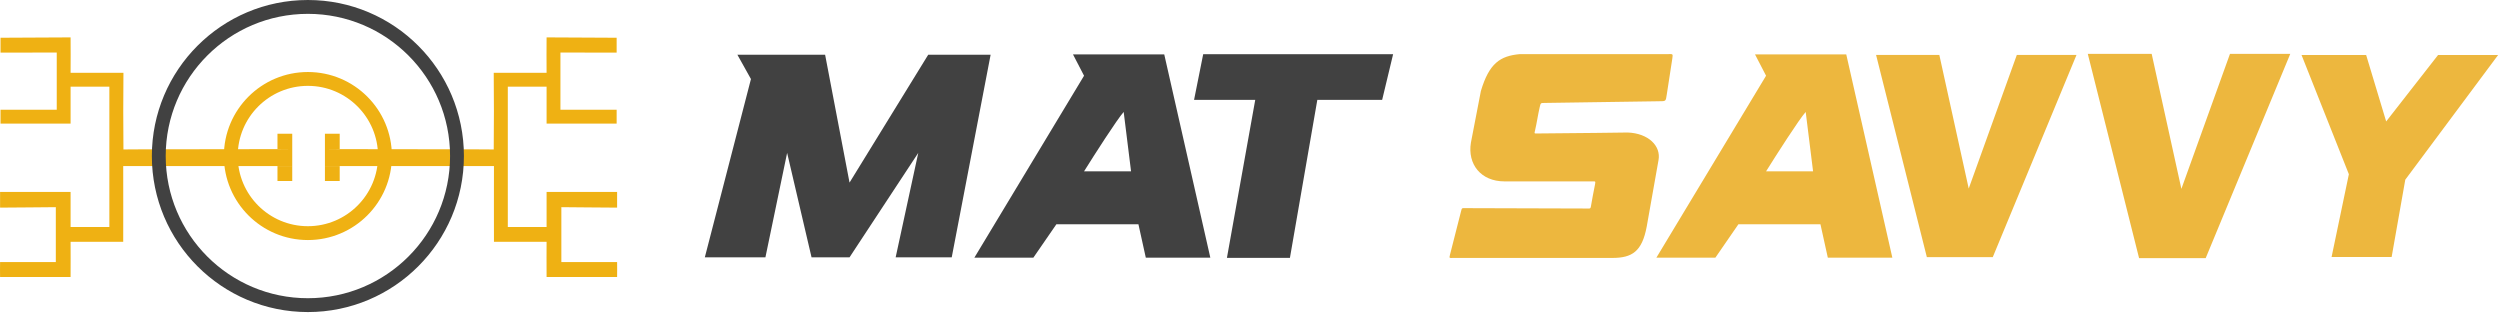
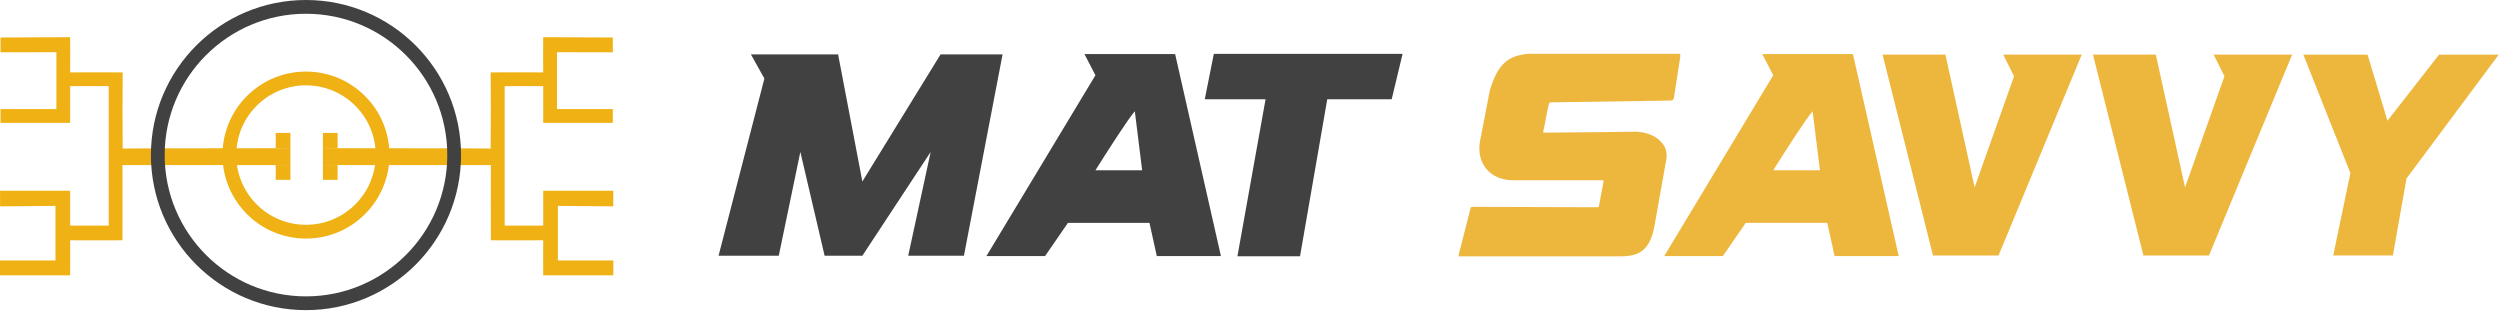
- <svg xmlns="http://www.w3.org/2000/svg" width="803" height="101" viewBox="0 0 803 101" fill="none">
+ <svg xmlns="http://www.w3.org/2000/svg" width="808" height="101" viewBox="0 0 808 101" fill="none">
  <path d="M17.928 84.186L17.928 66.541C12.348 66.554 6.546 66.689 0.022 66.689V61.648H22.673C22.68 64.648 22.673 69.951 22.673 72.917H35.128V27.841H22.673L22.673 39.703H0.17C0.158 38.704 0.17 35.996 0.17 35.255C7.139 35.255 11.229 35.239 18.225 35.255V16.869C14.799 16.877 3.432 16.905 0.17 16.905V12.124C8.622 12.124 14.178 12.01 22.673 12.01C22.682 14.442 22.724 20.866 22.673 23.393C25.878 23.36 34.906 23.393 39.65 23.393C39.577 30.362 39.565 41.161 39.65 48.007C43.567 47.927 73.74 47.946 89.123 47.9C92.574 47.89 92.963 47.877 93.868 47.858V53.344C89.947 53.331 42.097 53.344 39.577 53.344C39.615 62.323 39.577 68.765 39.577 77.662C33.943 77.662 28.308 77.7 22.673 77.662C22.716 80.508 22.673 85.016 22.673 88.977H0.022C-0.027 87.689 0.022 85.52 0.022 84.186C5.804 84.186 12.611 84.16 17.928 84.186Z" fill="#EFB113" />
  <path d="M93.868 47.858V42.965H89.123V47.9C92.574 47.89 92.963 47.877 93.868 47.858Z" fill="#EFB113" />
  <path d="M89.123 53.34V58.136L93.868 58.141V53.344L89.123 53.34Z" fill="#EFB113" />
  <path d="M180.307 84.186L180.307 66.541C185.887 66.554 191.69 66.689 198.214 66.689V61.648H175.563C175.556 64.648 175.563 69.951 175.563 72.917H163.108V27.841H175.563L175.563 39.703H198.066C198.077 38.704 198.066 35.996 198.066 35.255C191.097 35.255 187.007 35.239 180.011 35.255V16.869C183.437 16.877 194.804 16.905 198.066 16.905V12.124C189.614 12.124 184.058 12.01 175.563 12.01C175.554 14.442 175.512 20.866 175.563 23.393C172.358 23.36 163.33 23.393 158.586 23.393C158.659 30.362 158.671 41.161 158.586 48.007C154.669 47.927 124.495 47.946 109.113 47.9C105.662 47.89 105.273 47.877 104.368 47.858V53.344C108.289 53.331 156.139 53.344 158.659 53.344C158.62 62.323 158.659 68.765 158.659 77.662C164.293 77.662 169.927 77.7 175.563 77.662C175.52 80.508 175.563 85.016 175.563 88.977H198.214C198.263 87.689 198.214 85.52 198.214 84.186C192.431 84.186 185.625 84.16 180.307 84.186Z" fill="#EFB113" />
  <path d="M104.368 47.858V42.965H109.113V47.9C105.662 47.89 105.273 47.877 104.368 47.858Z" fill="#EFB113" />
  <path d="M109.113 53.34V58.136L104.368 58.141V53.344L109.113 53.34Z" fill="#EFB113" />
  <circle cx="98.893" cy="50.117" r="24.762" stroke="#EFB113" stroke-width="4.448" />
  <circle cx="98.893" cy="50.117" r="47.893" stroke="#414141" stroke-width="4.448" />
-   <path d="M236.847 17.58H265.026L272.87 58.648L298.143 17.58H318.188L305.696 82.653H287.685L294.948 49.104L272.87 82.653H260.668L252.825 49.104L245.853 82.653H226.389L241.205 25.389L236.847 17.58Z" fill="#414141" />
-   <path fill-rule="evenodd" clip-rule="evenodd" d="M312.962 82.767L348.195 24.324L344.642 17.466H373.954L388.758 82.767H368.032L365.664 72.032H339.313L331.911 82.767H312.962ZM348.195 55.036C351.551 49.669 358.795 38.339 360.927 35.953L363.295 55.036H348.195Z" fill="#414141" />
-   <path d="M386.465 17.416L383.532 32.08H403.182L394.09 82.817H414.326L423.125 32.08H443.947L447.467 17.416H386.465Z" fill="#414141" />
-   <path d="M535.386 30.241C535.954 26.554 536.757 21.349 537.143 18.843C537.408 17.126 537.29 17.382 535.615 17.382H488.176C481.839 17.966 478.332 20.304 475.66 29.231L472.458 45.819C471.317 52.745 475.66 58.261 483.228 58.261H511.357C512.399 58.261 512.535 58.128 512.334 59.175C511.941 61.221 511.231 64.728 511.022 66.189C510.922 66.885 510.772 66.977 510.385 66.977C506.045 66.977 476.928 66.878 470.733 66.856C469.488 66.851 469.574 66.748 469.269 67.942C467.901 73.315 467.133 76.328 465.765 81.701C465.41 83.093 465.506 82.848 466.934 82.848C486.824 82.848 517.866 82.848 517.866 82.848C524.216 82.848 527.431 80.802 528.927 72.776L532.711 51.448C533.569 46.9 529.477 42.808 522.814 42.561C522.814 42.561 505.22 42.808 493.821 42.871C492.772 42.876 492.807 42.953 493.049 41.931C493.645 39.42 493.979 36.844 494.574 34.333C494.879 33.047 494.862 33.082 496.159 33.063C496.159 33.063 520.018 32.711 532.711 32.524C535.165 32.487 535.013 32.663 535.386 30.241Z" fill="#EDB73E" />
-   <path fill-rule="evenodd" clip-rule="evenodd" d="M532.026 82.767L567.259 24.324L563.706 17.466H593.017L607.821 82.767H587.096L584.727 72.032H558.377L550.975 82.767H532.026ZM567.259 55.036C570.614 49.669 577.858 38.339 579.99 35.953L582.359 55.036H567.259Z" fill="#EDB73E" />
-   <path d="M602.595 17.641H622.911L632.353 60.56L647.804 17.641H666.975L640.078 82.593H618.905L602.595 17.641Z" fill="#EDB73E" />
-   <path d="M670.6 17.311H691.121L700.659 60.666L716.267 17.311H735.632L708.463 82.922H687.075L670.6 17.311Z" fill="#EDB73E" />
-   <path d="M766.439 39.01L760.009 17.674H739.257L754.456 55.962L748.902 82.559H768.193L772.577 57.716L802.389 17.674H783.099L766.439 39.01Z" fill="#EDB73E" />
+   <path d="M242.694 17.581H270.873L278.716 58.649L303.99 17.581H324.035L311.543 82.653H293.532L300.794 49.105L278.716 82.653H266.515L258.672 49.105L251.7 82.653H232.236L247.051 25.389L242.694 17.581Z" fill="#414141" />
+   <path fill-rule="evenodd" clip-rule="evenodd" d="M318.809 82.767L354.042 24.325L350.489 17.467H379.801L394.604 82.767H373.879L371.51 72.033H345.16L337.758 82.767H318.809ZM354.042 55.037C357.398 49.67 364.642 38.339 366.773 35.954L369.142 55.037H354.042Z" fill="#414141" />
+   <path d="M392.311 17.416L389.378 32.08H409.028L399.937 82.817H420.173L428.971 32.08H449.794L453.314 17.416H392.311Z" fill="#414141" />
+   <path d="M541.233 30.242C541.801 26.555 542.603 21.35 542.99 18.843C543.254 17.126 543.137 17.382 541.461 17.382H494.023C487.685 17.967 484.178 20.305 481.507 29.231L478.305 45.82C477.164 52.745 481.507 58.261 489.075 58.261H517.204C518.245 58.261 518.382 58.129 518.181 59.175C517.788 61.221 517.078 64.728 516.868 66.189C516.769 66.885 516.619 66.978 516.231 66.978C511.891 66.978 482.775 66.878 476.58 66.856C475.335 66.852 475.42 66.748 475.116 67.943C473.747 73.316 472.98 76.328 471.611 81.701C471.256 83.094 471.353 82.848 472.78 82.848C492.671 82.848 523.713 82.848 523.713 82.848C530.063 82.848 533.278 80.802 534.774 72.777L538.558 51.448C539.415 46.9 535.324 42.809 528.661 42.561C528.661 42.561 511.066 42.809 499.668 42.871C498.619 42.877 498.654 42.953 498.896 41.932C499.491 39.421 499.825 36.844 500.421 34.333C500.726 33.047 500.709 33.082 502.006 33.063C502.006 33.063 525.865 32.711 538.558 32.524C541.012 32.488 540.859 32.663 541.233 30.242Z" fill="#EDB73E" />
+   <path fill-rule="evenodd" clip-rule="evenodd" d="M537.873 82.767L573.105 24.324L569.553 17.466H598.864L613.668 82.767H592.943L590.574 72.032H564.223L556.821 82.767H537.873ZM573.105 55.036C576.461 49.669 583.705 38.339 585.837 35.953L588.205 55.036H573.105Z" fill="#EDB73E" />
+   <path d="M608.442 17.641H628.757L638.2 60.56L650.942 24.641L647.442 17.641H653.651H672.822L645.925 82.593H624.751L608.442 17.641Z" fill="#EDB73E" />
+   <path d="M676.446 17.641H696.762L706.204 60.56L718.946 24.641L715.446 17.641H721.655H740.826L713.93 82.593H692.756L676.446 17.641Z" fill="#EDB73E" />
+   <path d="M771.632 39.01L765.202 17.674H744.451L759.649 55.962L754.096 82.559H773.386L777.77 57.716L807.582 17.674H788.292L771.632 39.01Z" fill="#EDB73E" />
</svg>
